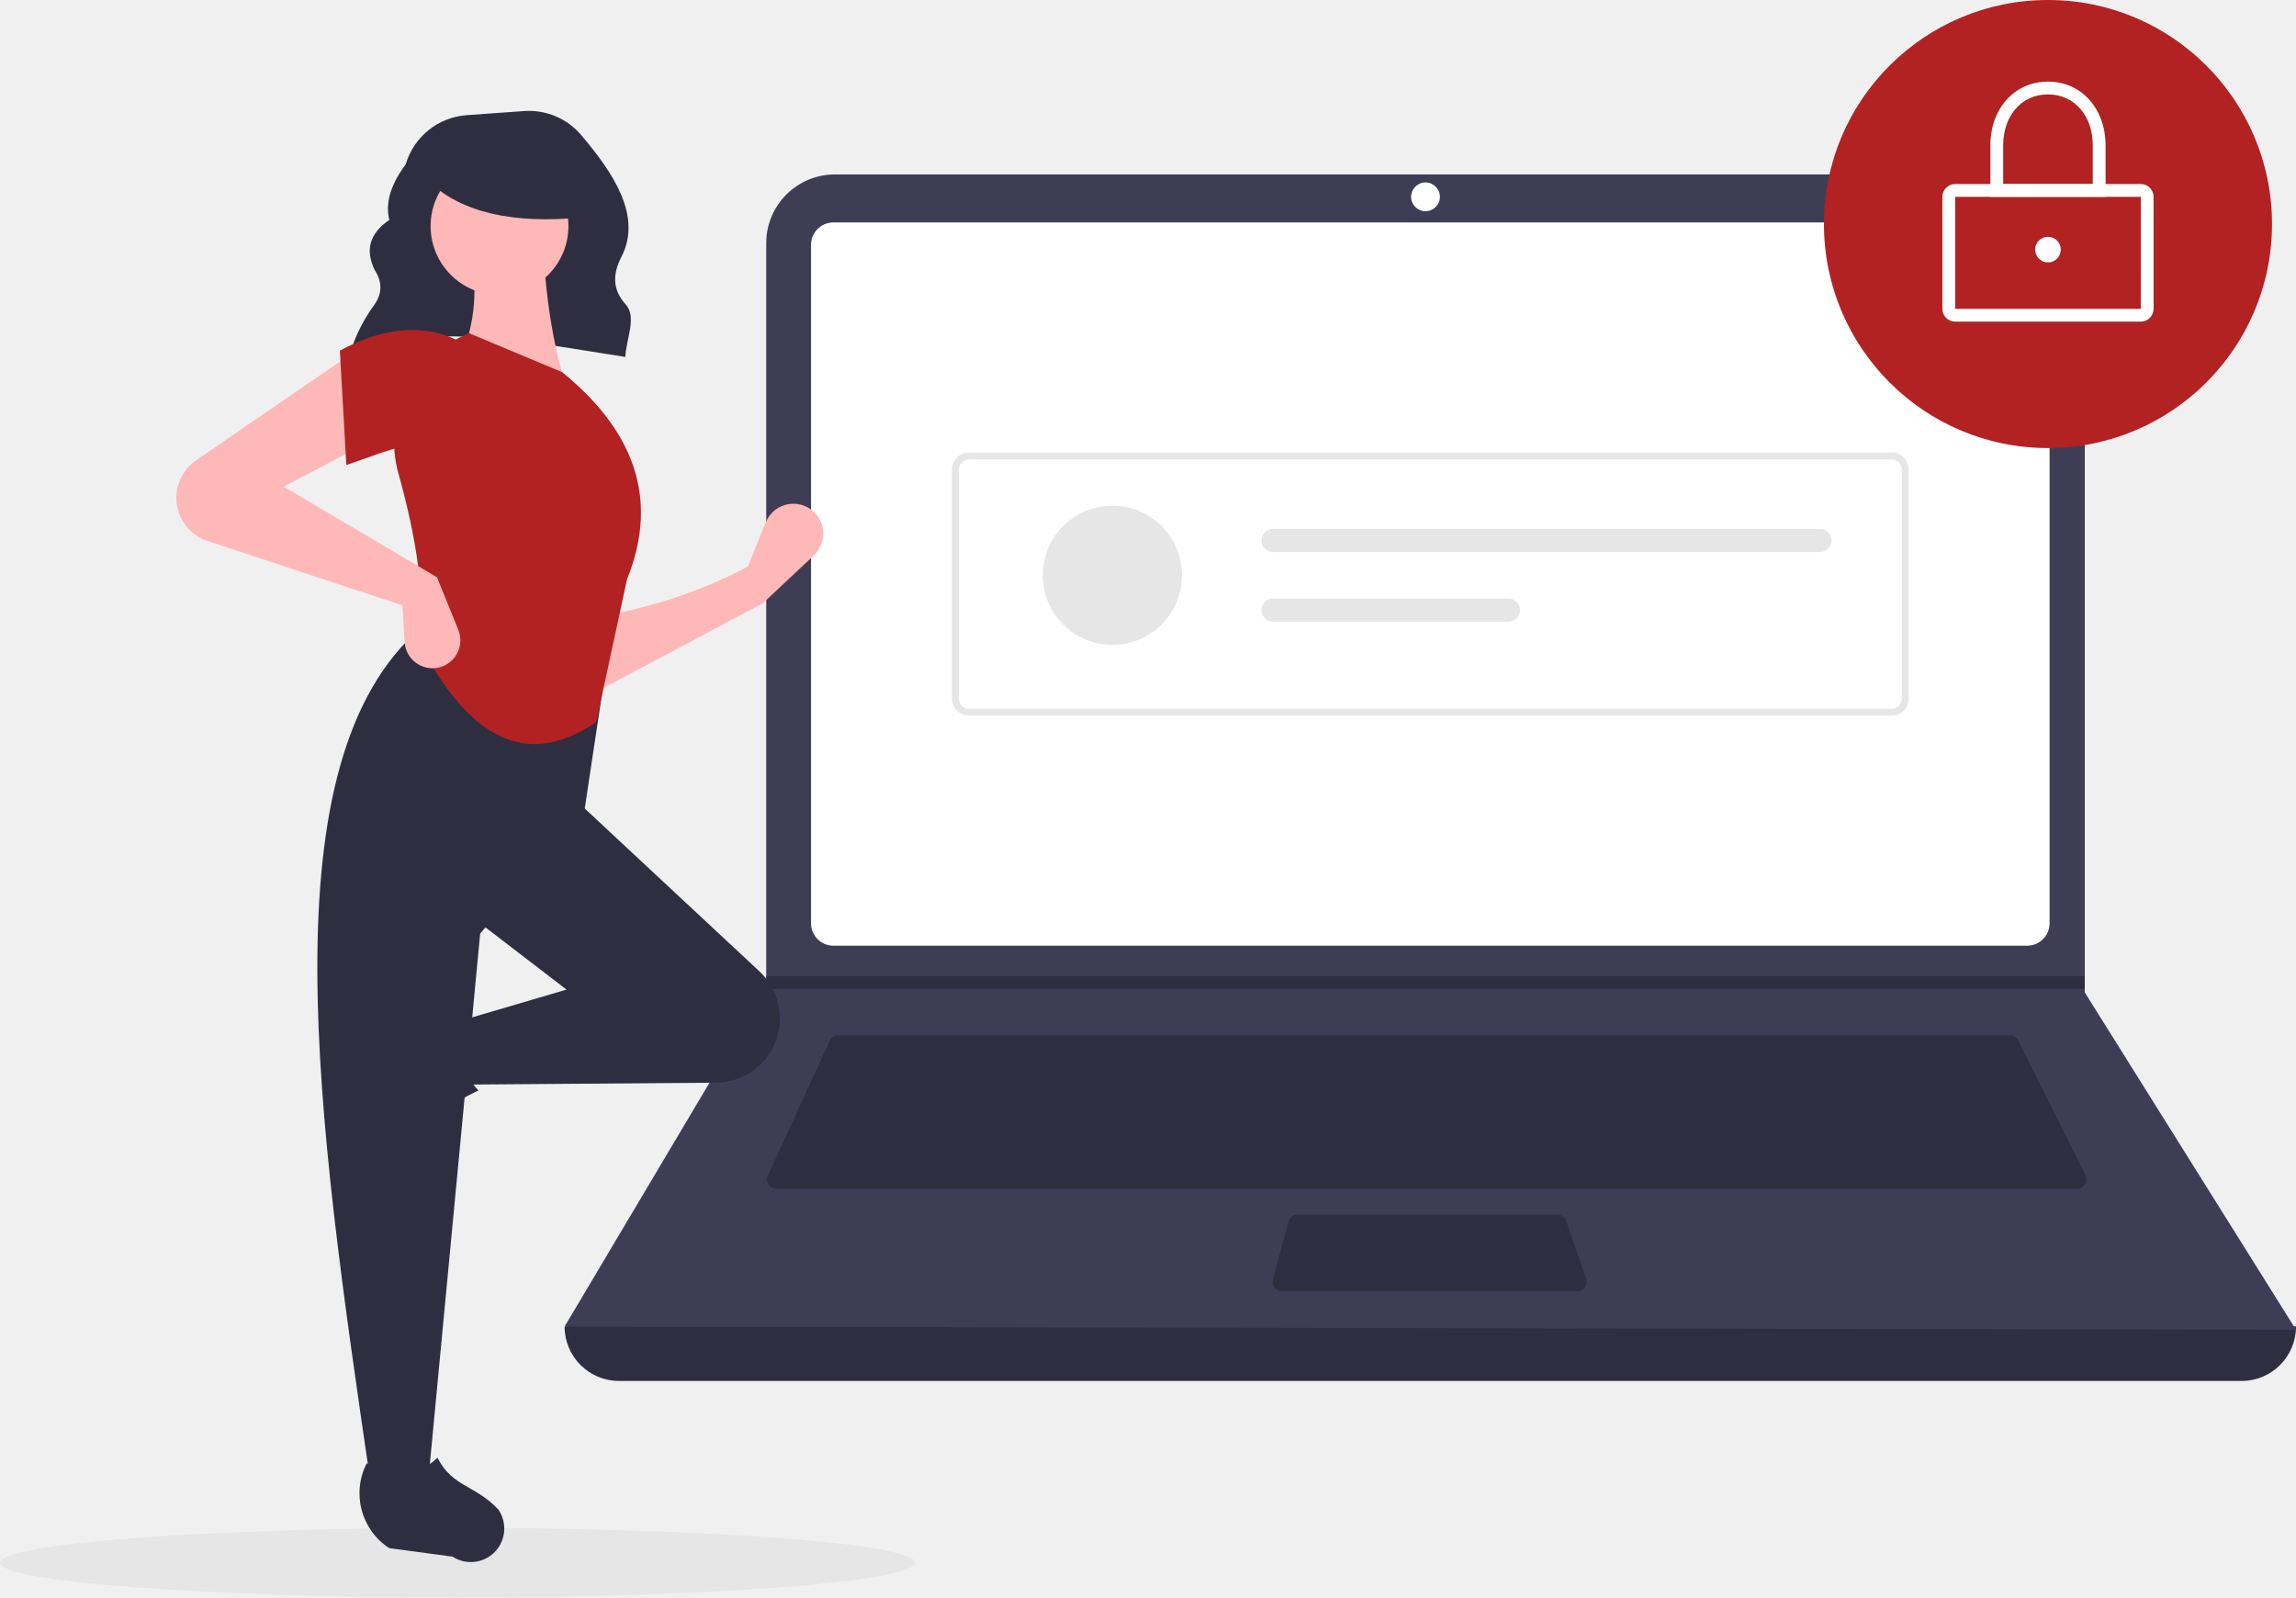
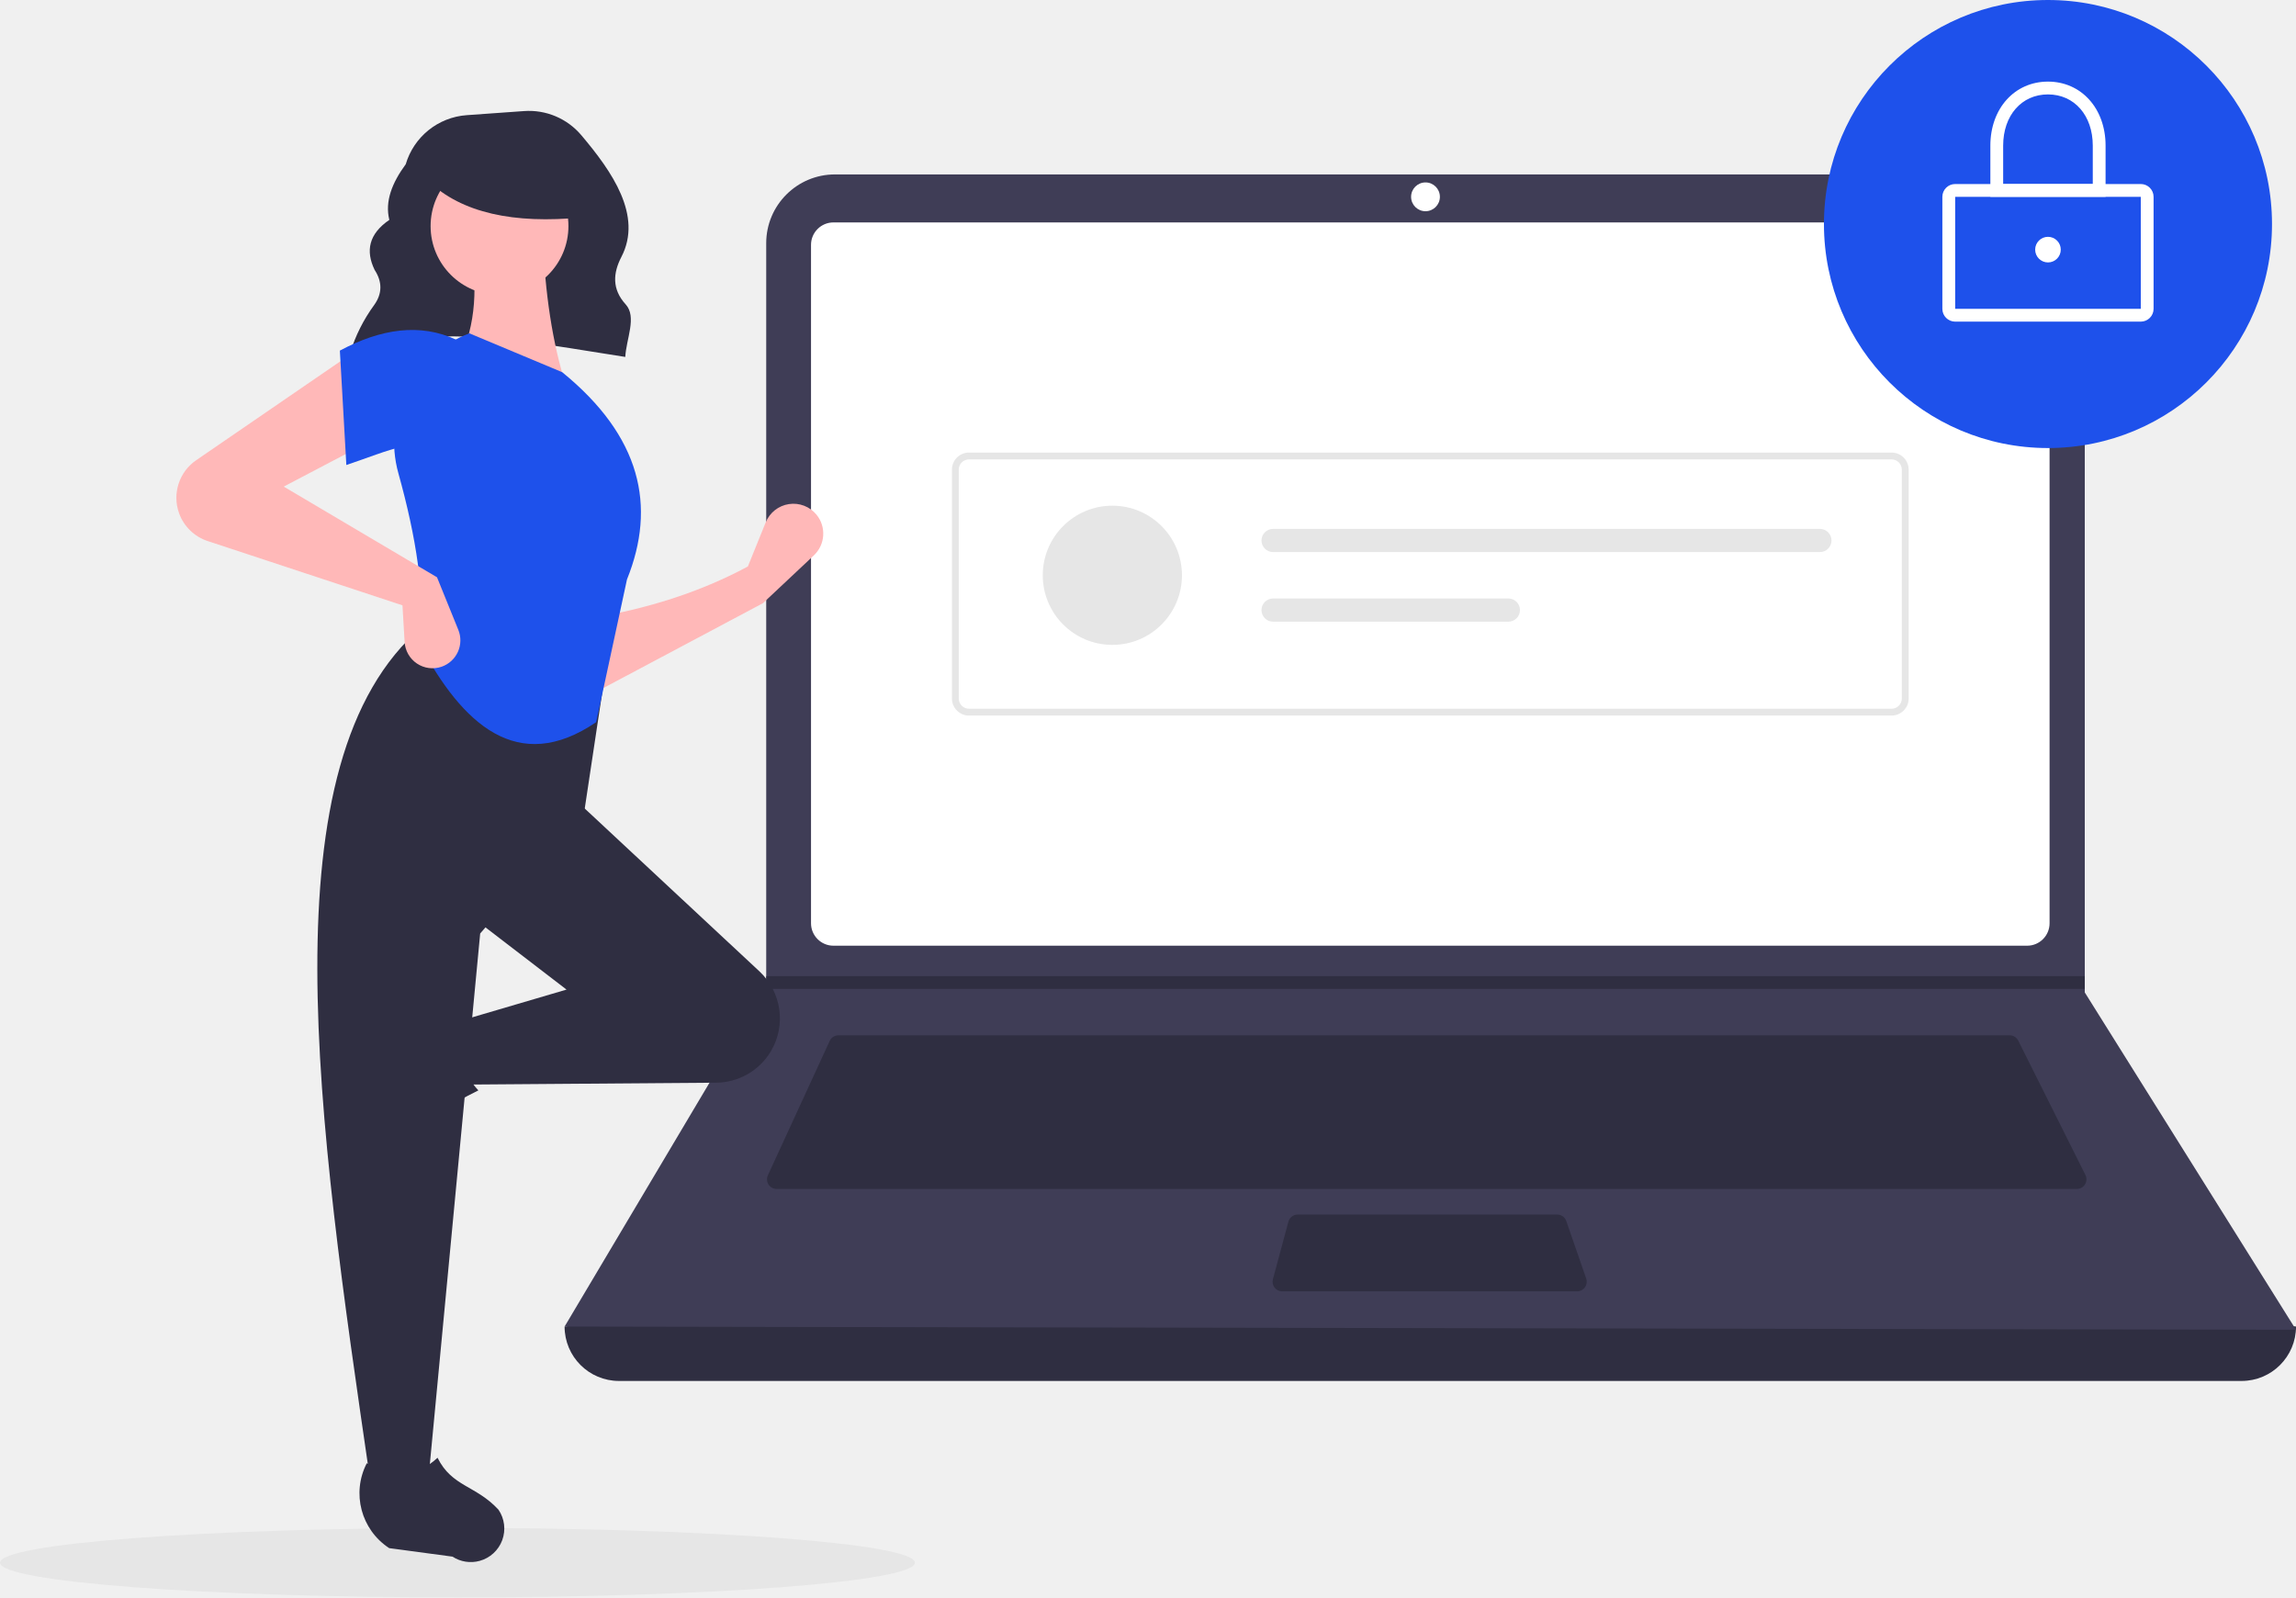
<svg xmlns="http://www.w3.org/2000/svg" data-name="Layer 1" width="793" height="551.732" viewBox="0 0 793 551.732">
  <ellipse cx="158" cy="539.732" rx="158" ry="12" fill="#e6e6e6" />
  <path d="M324.272,296.554c27.497-11.695,61.744-4.285,95.191.858.311-6.228,4.084-13.808.132-18.153-4.801-5.279-4.359-10.825-1.47-16.404,7.388-14.265-3.197-29.444-13.884-42.065a23.669,23.669,0,0,0-19.755-8.292l-19.797,1.414A23.709,23.709,0,0,0,343.635,230.859v0c-4.727,6.429-7.257,12.841-5.664,19.219-7.081,4.839-8.27,10.68-5.089,17.264,2.698,4.146,2.669,8.182-.123,12.106a55.891,55.891,0,0,0-8.31,16.506Z" transform="translate(-203.5 -174.1342)" fill="#2f2e41" />
  <path d="M977.709,651.097H417.291A18.791,18.791,0,0,1,398.5,632.306h0q304.727-35.415,598,0h0A18.791,18.791,0,0,1,977.709,651.097Z" transform="translate(-203.5 -174.1342)" fill="#2f2e41" />
  <path d="M996.5,633.412l-598-1.105,69.306-116.616.332-.553V258.131a23.752,23.752,0,0,1,23.754-23.754H899.792a23.752,23.752,0,0,1,23.754,23.754V516.906Z" transform="translate(-203.5 -174.1342)" fill="#3f3d56" />
  <path d="M491.35,250.957a7.746,7.746,0,0,0-7.738,7.738V493.031a7.747,7.747,0,0,0,7.738,7.738H903.65a7.747,7.747,0,0,0,7.738-7.738V258.694a7.747,7.747,0,0,0-7.738-7.738Z" transform="translate(-203.5 -174.1342)" fill="#fff" />
  <path d="M493.078,531.718a3.325,3.325,0,0,0-3.013,1.93l-21.355,46.425a3.316,3.316,0,0,0,3.012,4.702H920.814a3.316,3.316,0,0,0,2.965-4.799L900.567,533.551a3.299,3.299,0,0,0-2.965-1.833Z" transform="translate(-203.5 -174.1342)" fill="#2f2e41" />
  <circle cx="492.342" cy="67.98" r="4.974" fill="#fff" />
  <path d="M651.7,593.619a3.321,3.321,0,0,0-3.202,2.454l-5.357,19.896a3.316,3.316,0,0,0,3.202,4.179h101.874a3.315,3.315,0,0,0,3.133-4.401l-6.887-19.896a3.318,3.318,0,0,0-3.134-2.231Z" transform="translate(-203.5 -174.1342)" fill="#2f2e41" />
  <polygon points="720.046 337.135 720.046 341.556 264.306 341.556 264.649 341.004 264.649 337.135 720.046 337.135" fill="#2f2e41" />
-   <circle cx="707.335" cy="77.375" r="77.375" fill="#b22222" />
+   <circle cx="707.335" cy="77.375" r="77.375" fill="#1e51eb" />
  <path d="M942.89,285.223H878.779a4.426,4.426,0,0,1-4.421-4.421V242.114a4.426,4.426,0,0,1,4.421-4.421H942.89a4.426,4.426,0,0,1,4.421,4.421v38.688A4.426,4.426,0,0,1,942.89,285.223Zm-64.111-43.109v38.688h64.114L942.89,242.114Z" transform="translate(-203.5 -174.1342)" fill="#fff" />
  <path d="M930.731,242.114h-39.793V224.428c0-12.81,8.368-22.107,19.896-22.107s19.896,9.297,19.896,22.107Zm-35.372-4.421h30.95V224.428c0-10.413-6.363-17.686-15.475-17.686s-15.475,7.273-15.475,17.686Z" transform="translate(-203.5 -174.1342)" fill="#fff" />
  <circle cx="707.335" cy="86.218" r="4.421" fill="#fff" />
  <path d="M856.82,421.284H538.18a5.908,5.908,0,0,1-5.901-5.901V336.342a5.908,5.908,0,0,1,5.901-5.901H856.82a5.908,5.908,0,0,1,5.901,5.901V415.383A5.908,5.908,0,0,1,856.82,421.284Zm-318.64-88.482a3.544,3.544,0,0,0-3.54,3.54V415.383a3.544,3.544,0,0,0,3.54,3.54H856.82a3.544,3.544,0,0,0,3.54-3.54V336.342a3.544,3.544,0,0,0-3.54-3.54Z" transform="translate(-203.5 -174.1342)" fill="#e6e6e6" />
  <circle cx="384.19" cy="198.695" r="24.036" fill="#e6e6e6" />
  <path d="M643.203,356.805a4.006,4.006,0,1,0,0,8.012H832.061a4.006,4.006,0,0,0,0-8.012Z" transform="translate(-203.5 -174.1342)" fill="#e6e6e6" />
  <path d="M643.203,380.842a4.006,4.006,0,1,0,0,8.012H724.469a4.006,4.006,0,1,0,0-8.012Z" transform="translate(-203.5 -174.1342)" fill="#e6e6e6" />
  <path d="M467.022,382.462,408.119,413.778l-.746-26.096c19.226-3.209,37.517-8.797,54.429-17.895l6.16-15.22a10.318,10.318,0,0,1,17.536-2.678l0,0a10.318,10.318,0,0,1-.908,14.069Z" transform="translate(-203.5 -174.1342)" fill="#ffb8b8" />
  <path d="M323.098,563.267v0a11.574,11.574,0,0,1,1.469-9.363l12.939-19.858a22.612,22.612,0,0,1,29.335-7.739h0c-5.438,9.256-4.68,17.377,1.878,24.434a117.631,117.631,0,0,0-27.936,19.045A11.574,11.574,0,0,1,323.098,563.267Z" transform="translate(-203.5 -174.1342)" fill="#2f2e41" />
  <path d="M469.705,537.303l0,0a22.203,22.203,0,0,1-18.871,10.779l-85.96.651-3.728-21.623,38.026-11.184-32.061-24.605L402.154,450.313l63.65,59.324A22.203,22.203,0,0,1,469.705,537.303Z" transform="translate(-203.5 -174.1342)" fill="#2f2e41" />
  <path d="M351.453,685.179H331.321c-18.075-123.898-36.474-248.142,17.895-294.515l64.122,10.439L405.136,455.532l-35.789,41.008Z" transform="translate(-203.5 -174.1342)" fill="#2f2e41" />
  <path d="M369.149,713.246h0a11.574,11.574,0,0,1-9.363-1.469l-21.859-2.938a22.612,22.612,0,0,1-7.741-29.335v0c9.257,5.437,17.377,4.679,24.434-1.879,4.986,10.067,13.201,9.453,21.047,17.935A11.574,11.574,0,0,1,369.149,713.246Z" transform="translate(-203.5 -174.1342)" fill="#2f2e41" />
  <path d="M399.172,307.902l-37.28-8.947c6.192-12.674,6.702-26.776,3.728-41.754l25.351-.746C391.764,275.08,394.167,292.481,399.172,307.902Z" transform="translate(-203.5 -174.1342)" fill="#ffb8b8" />
-   <path d="M409.418,423.552c-27.139,18.493-46.314.633-60.947-26.923,2.033-16.862-1.259-37.041-7.357-58.966a40.138,40.138,0,0,1,24.506-48.401h0l32.061,13.421c27.224,22.19,32.582,46.227,22.368,71.578Z" transform="translate(-203.5 -174.1342)" fill="#b22222" />
+   <path d="M409.418,423.552c-27.139,18.493-46.314.633-60.947-26.923,2.033-16.862-1.259-37.041-7.357-58.966a40.138,40.138,0,0,1,24.506-48.401h0l32.061,13.421c27.224,22.19,32.582,46.227,22.368,71.578Z" transform="translate(-203.5 -174.1342)" fill="#1e51eb" />
  <path d="M331.321,326.542,301.497,342.2l52.938,31.316,7.366,18.17a9.637,9.637,0,0,1-5.789,12.731h0a9.637,9.637,0,0,1-12.762-8.544l-.745-12.663-67.284-22.204a15.733,15.733,0,0,1-9.873-9.611v0a15.733,15.733,0,0,1,5.903-18.303l54.105-37.118Z" transform="translate(-203.5 -174.1342)" fill="#ffb8b8" />
-   <path d="M361.146,329.524c-12.439-5.451-23.749.47-38.026,5.219l-2.237-39.517c14.176-7.556,27.692-9.593,40.263-3.728Z" transform="translate(-203.5 -174.1342)" fill="#b22222" />
+   <path d="M361.146,329.524c-12.439-5.451-23.749.47-38.026,5.219l-2.237-39.517c14.176-7.556,27.692-9.593,40.263-3.728Z" transform="translate(-203.5 -174.1342)" fill="#1e51eb" />
  <circle cx="172.525" cy="78.093" r="23.802" fill="#ffb8b8" />
  <path d="M404.5,249.224c-23.566,2.308-41.523-1.546-53-12.52v-8.838h51Z" transform="translate(-203.5 -174.1342)" fill="#2f2e41" />
</svg>
